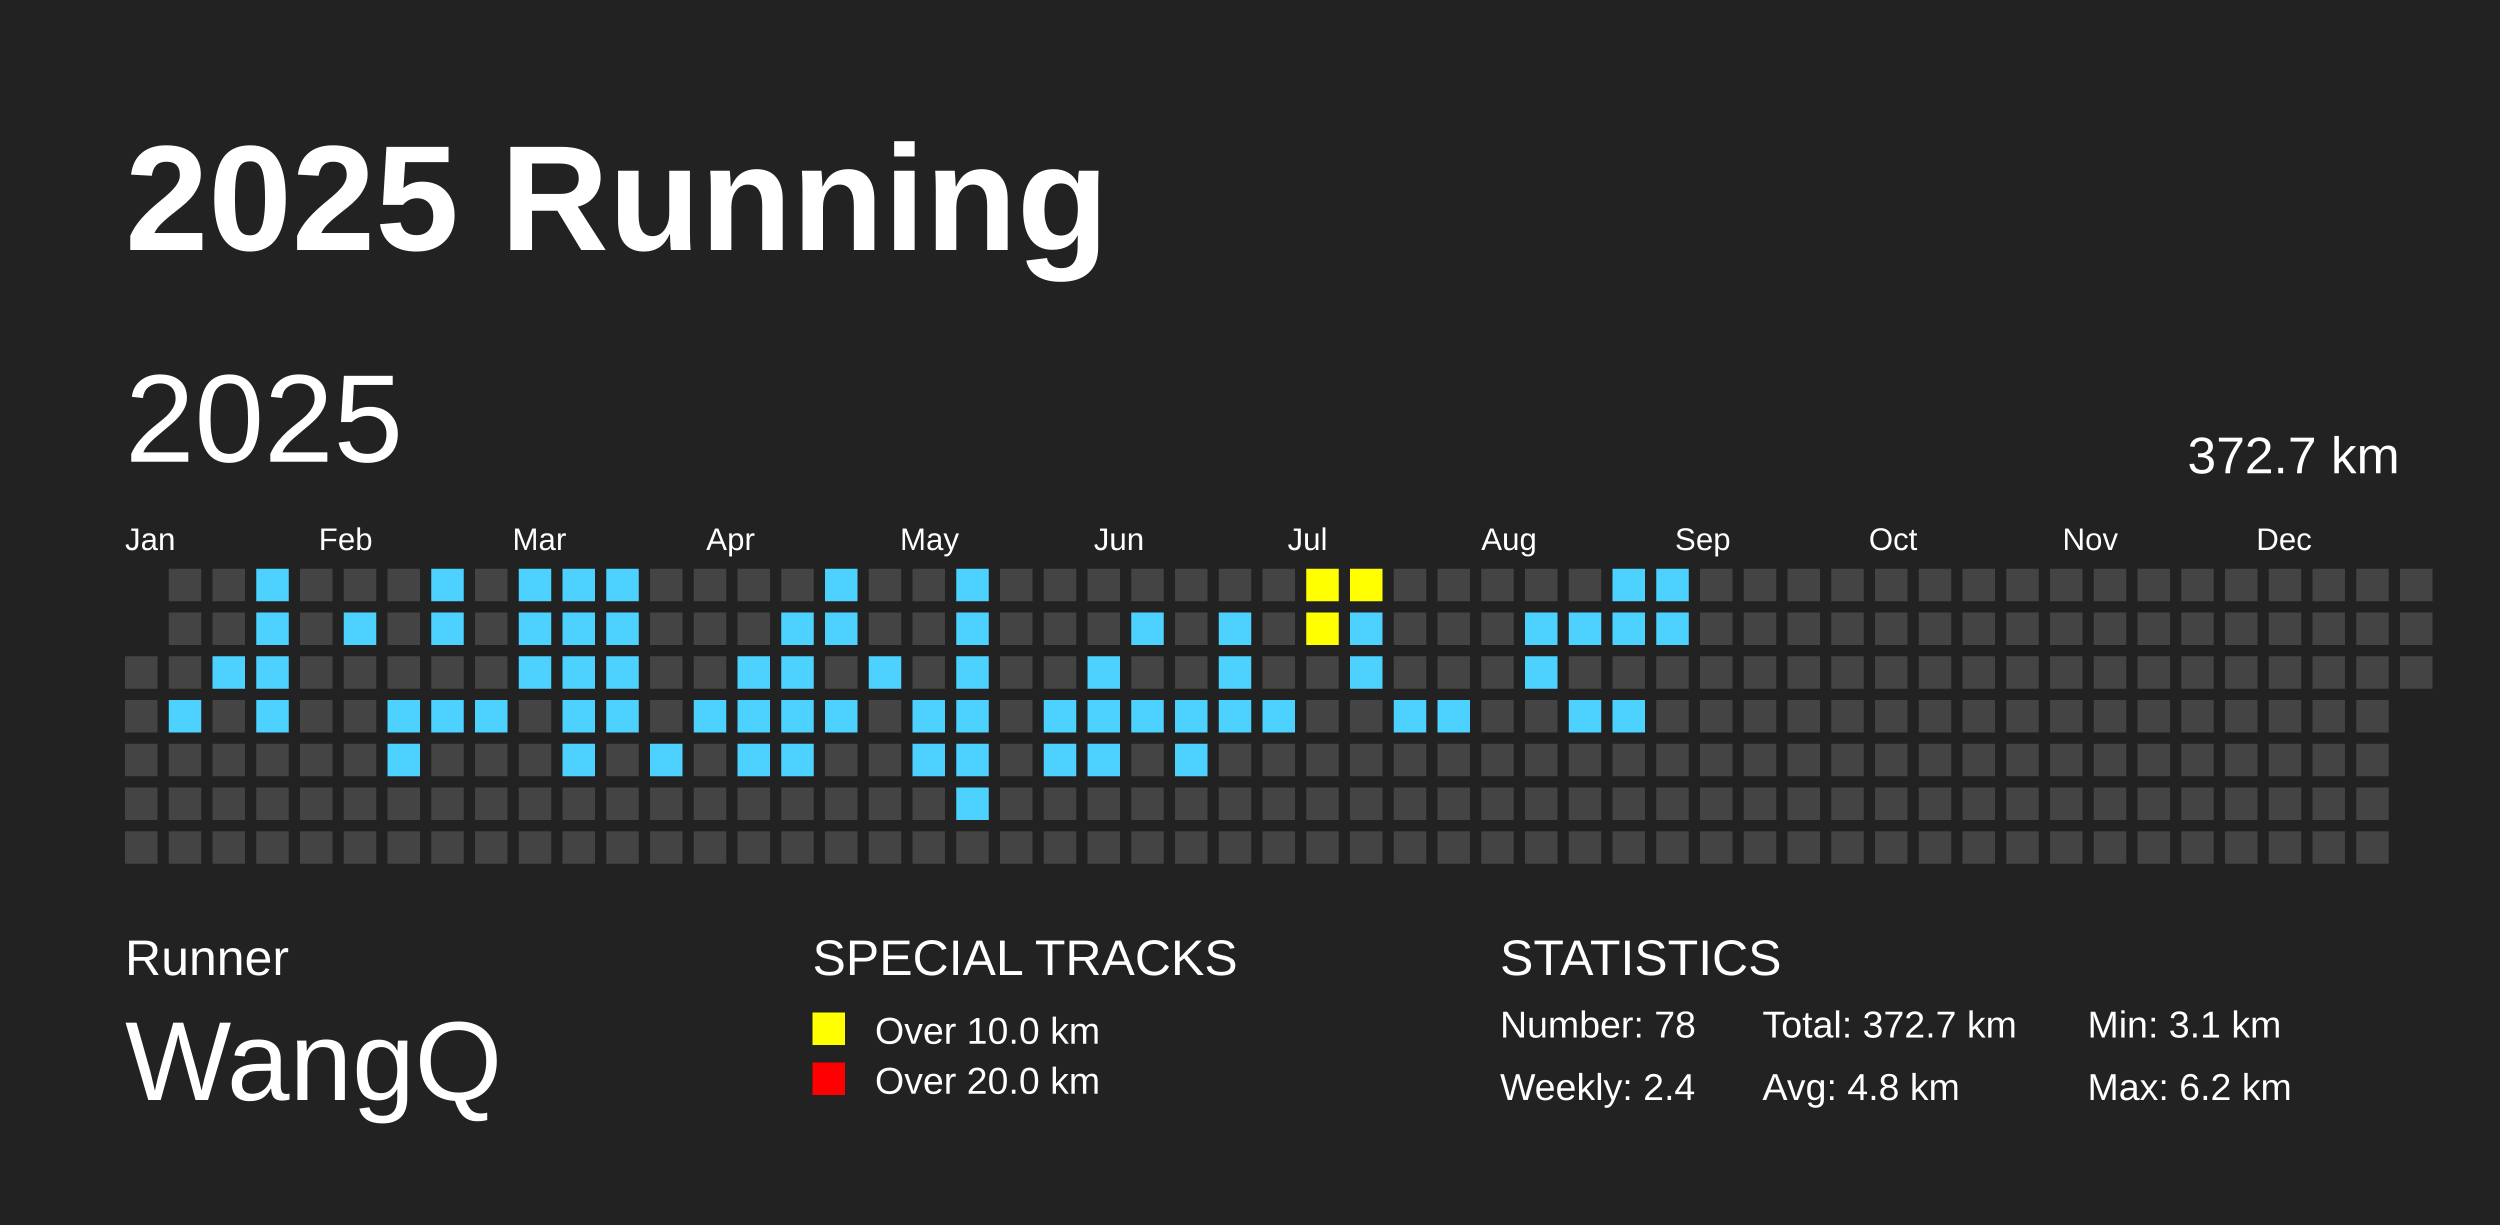
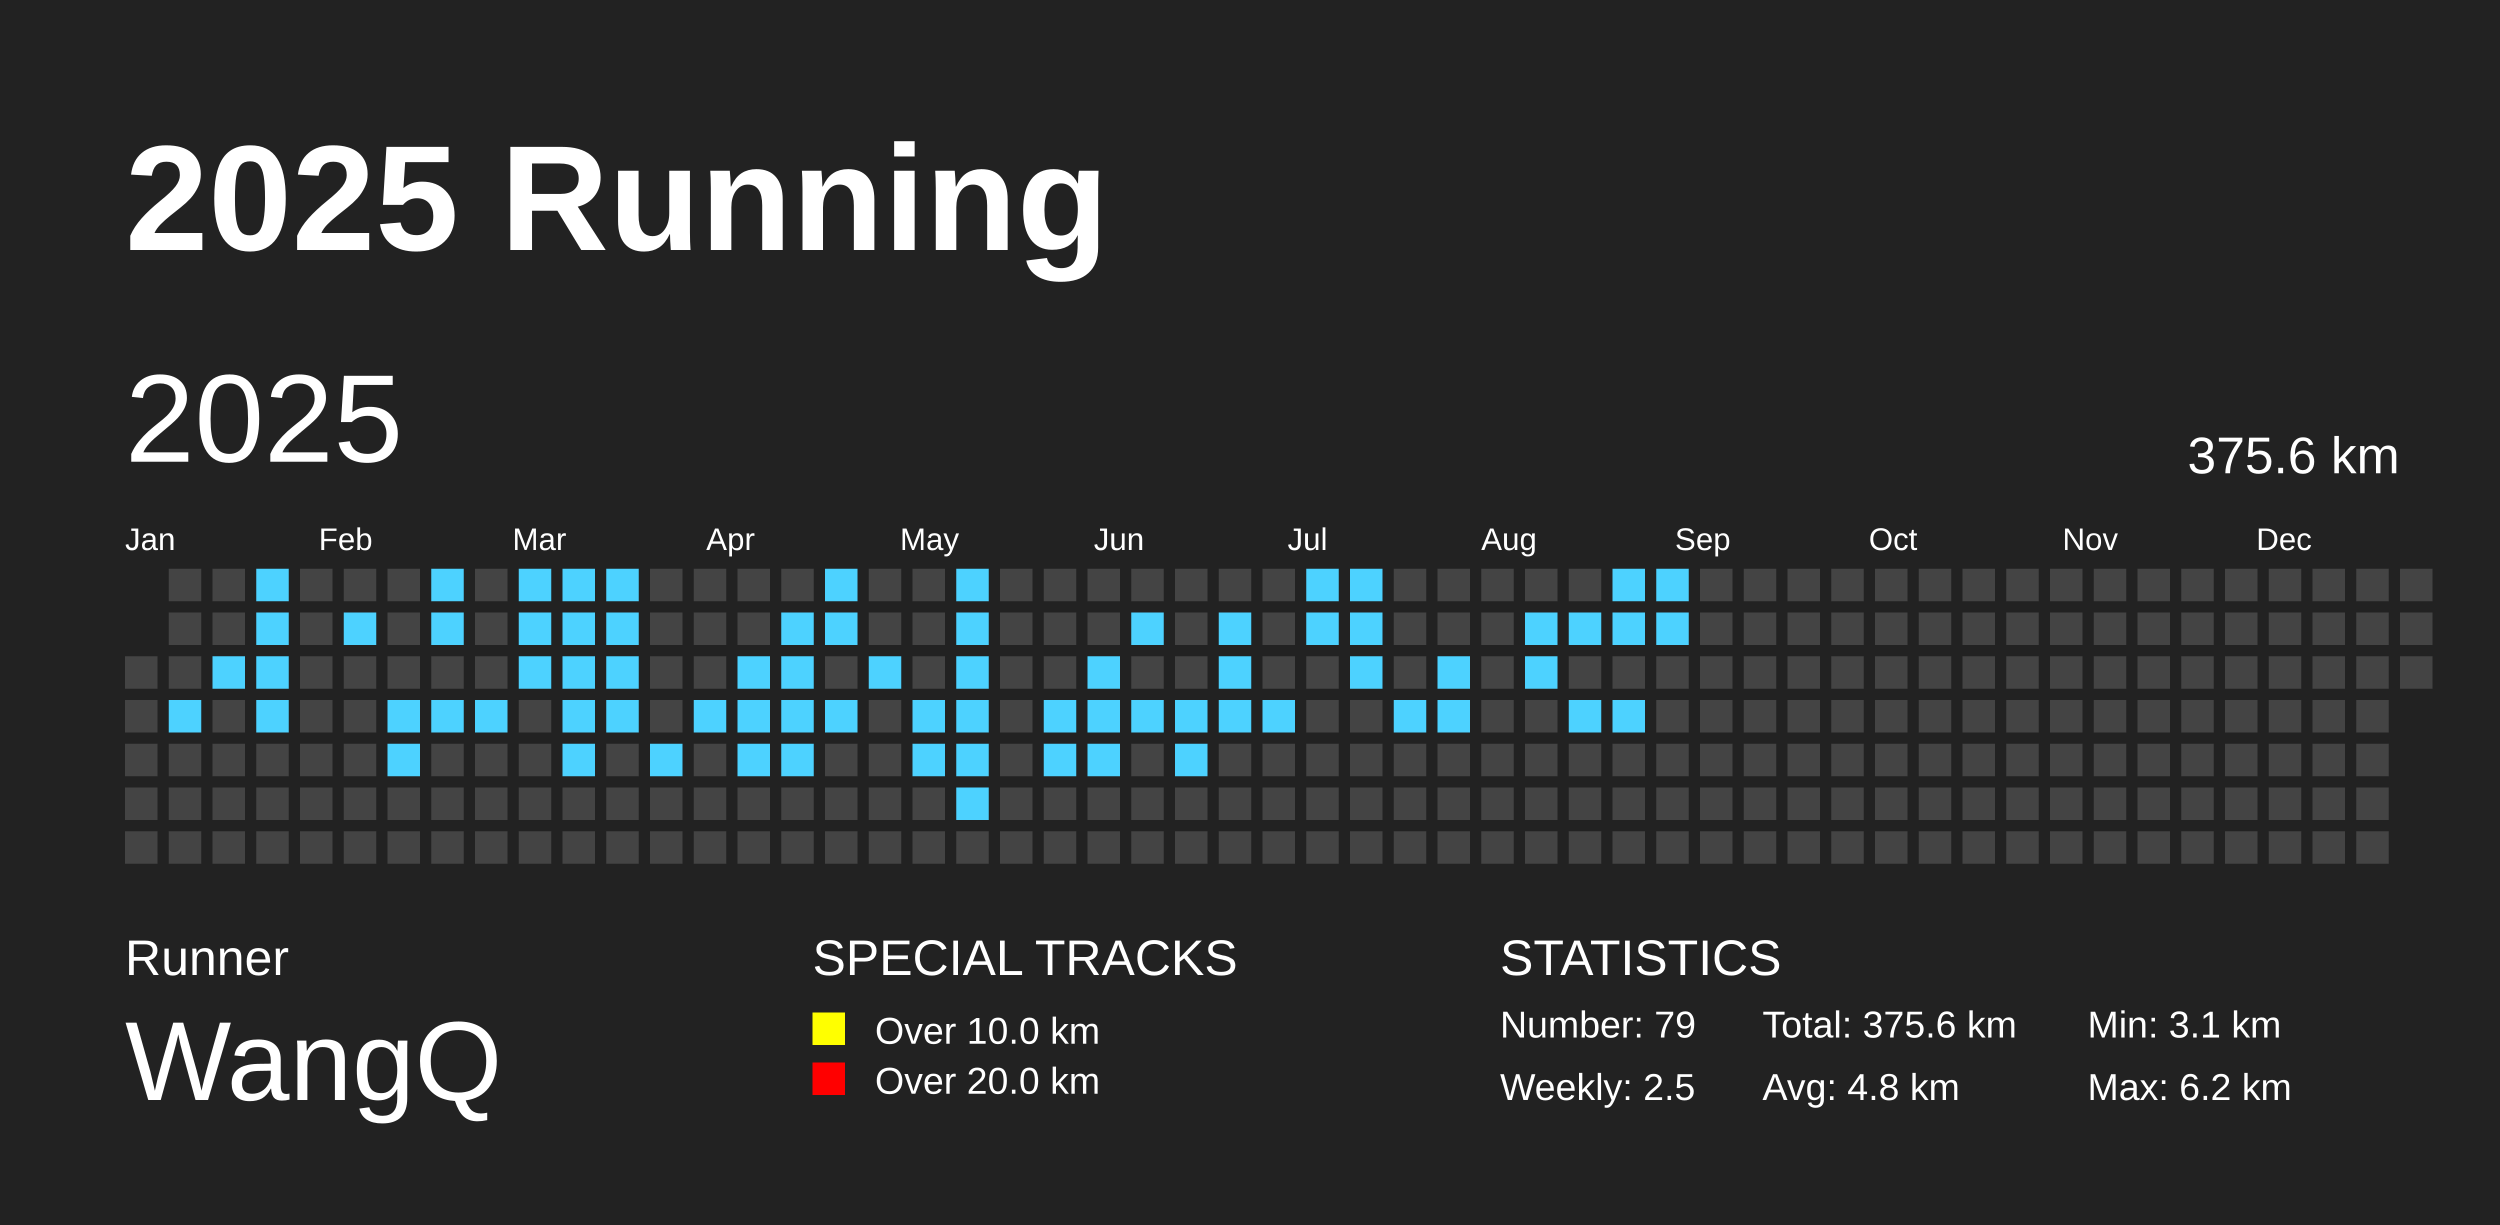
<svg xmlns="http://www.w3.org/2000/svg" baseProfile="full" height="98mm" version="1.1" viewBox="0,0,200,98" width="200mm">
  <defs />
  <rect fill="#222222" height="98" width="200" x="0" y="0" />
  <text fill="#FFFFFF" style="font-size:12px; font-family:Arial; font-weight:bold;" x="10" y="20">2025 Running</text>
  <text fill="#FFFFFF" style="font-size:4px; font-family:Arial" x="10" y="78">Runner</text>
  <text fill="#FFFFFF" style="font-size:9px; font-family:Arial" x="10" y="88">WangQ</text>
  <text fill="#FFFFFF" style="font-size:4px; font-family:Arial" x="65" y="78">SPECIAL TRACKS</text>
  <rect fill="yellow" height="2.6" width="2.6" x="65" y="81" />
  <text fill="#FFFFFF" style="font-size:3px; font-family:Arial" x="70" y="83.5">Over 10.0 km</text>
  <rect fill="red" height="2.6" width="2.6" x="65" y="85" />
  <text fill="#FFFFFF" style="font-size:3px; font-family:Arial" x="70" y="87.5">Over 20.0 km</text>
  <text fill="#FFFFFF" style="font-size:4px; font-family:Arial" x="120" y="78">STATISTICS</text>
-   <text fill="#FFFFFF" style="font-size:3px; font-family:Arial" x="120" y="83">Number: 78</text>
-   <text fill="#FFFFFF" style="font-size:3px; font-family:Arial" x="120" y="88">Weekly: 2.4</text>
-   <text fill="#FFFFFF" style="font-size:3px; font-family:Arial" x="141" y="83">Total: 372.7 km</text>
+   <text fill="#FFFFFF" style="font-size:3px; font-family:Arial" x="120" y="83">Number: 79</text>
+   <text fill="#FFFFFF" style="font-size:3px; font-family:Arial" x="120" y="88">Weekly: 2.5</text>
+   <text fill="#FFFFFF" style="font-size:3px; font-family:Arial" x="141" y="83">Total: 375.6 km</text>
  <text fill="#FFFFFF" style="font-size:3px; font-family:Arial" x="141" y="88">Avg: 4.8 km</text>
  <text fill="#FFFFFF" style="font-size:3px; font-family:Arial" x="167" y="83">Min: 3.1 km</text>
  <text fill="#FFFFFF" style="font-size:3px; font-family:Arial" x="167" y="88">Max: 6.2 km</text>
  <text dominant-baseline="hanging" fill="#FFFFFF" style="font-size:10.0px; font-family:Arial;" x="10" y="30">2025</text>
-   <text dominant-baseline="hanging" fill="#FFFFFF" style="font-size:4.125px; font-family:Arial;" x="175" y="35">372.7 km</text>
+   <text dominant-baseline="hanging" fill="#FFFFFF" style="font-size:4.125px; font-family:Arial;" x="175" y="35">375.6 km</text>
  <text fill="#FFFFFF" style="font-size:2.5px; font-family:Arial" x="10.0" y="44">Jan</text>
  <text fill="#FFFFFF" style="font-size:2.5px; font-family:Arial" x="25.5" y="44">Feb</text>
  <text fill="#FFFFFF" style="font-size:2.5px; font-family:Arial" x="41.0" y="44">Mar</text>
  <text fill="#FFFFFF" style="font-size:2.5px; font-family:Arial" x="56.5" y="44">Apr</text>
  <text fill="#FFFFFF" style="font-size:2.5px; font-family:Arial" x="72.0" y="44">May</text>
  <text fill="#FFFFFF" style="font-size:2.5px; font-family:Arial" x="87.5" y="44">Jun</text>
  <text fill="#FFFFFF" style="font-size:2.5px; font-family:Arial" x="103.0" y="44">Jul</text>
  <text fill="#FFFFFF" style="font-size:2.5px; font-family:Arial" x="118.5" y="44">Aug</text>
  <text fill="#FFFFFF" style="font-size:2.5px; font-family:Arial" x="134.0" y="44">Sep</text>
  <text fill="#FFFFFF" style="font-size:2.5px; font-family:Arial" x="149.5" y="44">Oct</text>
  <text fill="#FFFFFF" style="font-size:2.5px; font-family:Arial" x="165.0" y="44">Nov</text>
  <text fill="#FFFFFF" style="font-size:2.5px; font-family:Arial" x="180.5" y="44">Dec</text>
  <rect fill="#444444" height="2.6" width="2.6" x="10.0" y="52.5" />
  <rect fill="#444444" height="2.6" width="2.6" x="10.0" y="56.0" />
  <rect fill="#444444" height="2.6" width="2.6" x="10.0" y="59.5" />
  <rect fill="#444444" height="2.6" width="2.6" x="10.0" y="63.0" />
  <rect fill="#444444" height="2.6" width="2.6" x="10.0" y="66.5" />
  <rect fill="#444444" height="2.6" width="2.6" x="13.5" y="45.5" />
  <rect fill="#444444" height="2.6" width="2.6" x="13.5" y="49.0" />
  <rect fill="#444444" height="2.6" width="2.6" x="13.5" y="52.5" />
  <rect fill="#4DD2FF" height="2.6" width="2.6" x="13.5" y="56.0" />
  <rect fill="#444444" height="2.6" width="2.6" x="13.5" y="59.5" />
  <rect fill="#444444" height="2.6" width="2.6" x="13.5" y="63.0" />
  <rect fill="#444444" height="2.6" width="2.6" x="13.5" y="66.5" />
  <rect fill="#444444" height="2.6" width="2.6" x="17.0" y="45.5" />
  <rect fill="#444444" height="2.6" width="2.6" x="17.0" y="49.0" />
  <rect fill="#4DD2FF" height="2.6" width="2.6" x="17.0" y="52.5" />
  <rect fill="#444444" height="2.6" width="2.6" x="17.0" y="56.0" />
  <rect fill="#444444" height="2.6" width="2.6" x="17.0" y="59.5" />
  <rect fill="#444444" height="2.6" width="2.6" x="17.0" y="63.0" />
  <rect fill="#444444" height="2.6" width="2.6" x="17.0" y="66.5" />
  <rect fill="#4DD2FF" height="2.6" width="2.6" x="20.5" y="45.5" />
  <rect fill="#4DD2FF" height="2.6" width="2.6" x="20.5" y="49.0" />
  <rect fill="#4DD2FF" height="2.6" width="2.6" x="20.5" y="52.5" />
  <rect fill="#4DD2FF" height="2.6" width="2.6" x="20.5" y="56.0" />
  <rect fill="#444444" height="2.6" width="2.6" x="20.5" y="59.5" />
  <rect fill="#444444" height="2.6" width="2.6" x="20.5" y="63.0" />
  <rect fill="#444444" height="2.6" width="2.6" x="20.5" y="66.5" />
  <rect fill="#444444" height="2.6" width="2.6" x="24.0" y="45.5" />
  <rect fill="#444444" height="2.6" width="2.6" x="24.0" y="49.0" />
  <rect fill="#444444" height="2.6" width="2.6" x="24.0" y="52.5" />
  <rect fill="#444444" height="2.6" width="2.6" x="24.0" y="56.0" />
  <rect fill="#444444" height="2.6" width="2.6" x="24.0" y="59.5" />
  <rect fill="#444444" height="2.6" width="2.6" x="24.0" y="63.0" />
  <rect fill="#444444" height="2.6" width="2.6" x="24.0" y="66.5" />
  <rect fill="#444444" height="2.6" width="2.6" x="27.5" y="45.5" />
  <rect fill="#4DD2FF" height="2.6" width="2.6" x="27.5" y="49.0" />
  <rect fill="#444444" height="2.6" width="2.6" x="27.5" y="52.5" />
  <rect fill="#444444" height="2.6" width="2.6" x="27.5" y="56.0" />
  <rect fill="#444444" height="2.6" width="2.6" x="27.5" y="59.5" />
  <rect fill="#444444" height="2.6" width="2.6" x="27.5" y="63.0" />
  <rect fill="#444444" height="2.6" width="2.6" x="27.5" y="66.5" />
  <rect fill="#444444" height="2.6" width="2.6" x="31.0" y="45.5" />
  <rect fill="#444444" height="2.6" width="2.6" x="31.0" y="49.0" />
  <rect fill="#444444" height="2.6" width="2.6" x="31.0" y="52.5" />
  <rect fill="#4DD2FF" height="2.6" width="2.6" x="31.0" y="56.0" />
  <rect fill="#4DD2FF" height="2.6" width="2.6" x="31.0" y="59.5" />
  <rect fill="#444444" height="2.6" width="2.6" x="31.0" y="63.0" />
  <rect fill="#444444" height="2.6" width="2.6" x="31.0" y="66.5" />
  <rect fill="#4DD2FF" height="2.6" width="2.6" x="34.5" y="45.5" />
  <rect fill="#4DD2FF" height="2.6" width="2.6" x="34.5" y="49.0" />
  <rect fill="#444444" height="2.6" width="2.6" x="34.5" y="52.5" />
  <rect fill="#4DD2FF" height="2.6" width="2.6" x="34.5" y="56.0" />
  <rect fill="#444444" height="2.6" width="2.6" x="34.5" y="59.5" />
  <rect fill="#444444" height="2.6" width="2.6" x="34.5" y="63.0" />
  <rect fill="#444444" height="2.6" width="2.6" x="34.5" y="66.5" />
  <rect fill="#444444" height="2.6" width="2.6" x="38.0" y="45.5" />
  <rect fill="#444444" height="2.6" width="2.6" x="38.0" y="49.0" />
  <rect fill="#444444" height="2.6" width="2.6" x="38.0" y="52.5" />
  <rect fill="#4DD2FF" height="2.6" width="2.6" x="38.0" y="56.0" />
  <rect fill="#444444" height="2.6" width="2.6" x="38.0" y="59.5" />
  <rect fill="#444444" height="2.6" width="2.6" x="38.0" y="63.0" />
  <rect fill="#444444" height="2.6" width="2.6" x="38.0" y="66.5" />
  <rect fill="#4DD2FF" height="2.6" width="2.6" x="41.5" y="45.5" />
  <rect fill="#4DD2FF" height="2.6" width="2.6" x="41.5" y="49.0" />
  <rect fill="#4DD2FF" height="2.6" width="2.6" x="41.5" y="52.5" />
  <rect fill="#444444" height="2.6" width="2.6" x="41.5" y="56.0" />
  <rect fill="#444444" height="2.6" width="2.6" x="41.5" y="59.5" />
  <rect fill="#444444" height="2.6" width="2.6" x="41.5" y="63.0" />
  <rect fill="#444444" height="2.6" width="2.6" x="41.5" y="66.5" />
  <rect fill="#4DD2FF" height="2.6" width="2.6" x="45.0" y="45.5" />
  <rect fill="#4DD2FF" height="2.6" width="2.6" x="45.0" y="49.0" />
  <rect fill="#4DD2FF" height="2.6" width="2.6" x="45.0" y="52.5" />
  <rect fill="#4DD2FF" height="2.6" width="2.6" x="45.0" y="56.0" />
  <rect fill="#4DD2FF" height="2.6" width="2.6" x="45.0" y="59.5" />
  <rect fill="#444444" height="2.6" width="2.6" x="45.0" y="63.0" />
  <rect fill="#444444" height="2.6" width="2.6" x="45.0" y="66.5" />
  <rect fill="#4DD2FF" height="2.6" width="2.6" x="48.5" y="45.5" />
  <rect fill="#4DD2FF" height="2.6" width="2.6" x="48.5" y="49.0" />
  <rect fill="#4DD2FF" height="2.6" width="2.6" x="48.5" y="52.5" />
  <rect fill="#4DD2FF" height="2.6" width="2.6" x="48.5" y="56.0" />
  <rect fill="#444444" height="2.6" width="2.6" x="48.5" y="59.5" />
  <rect fill="#444444" height="2.6" width="2.6" x="48.5" y="63.0" />
  <rect fill="#444444" height="2.6" width="2.6" x="48.5" y="66.5" />
  <rect fill="#444444" height="2.6" width="2.6" x="52.0" y="45.5" />
  <rect fill="#444444" height="2.6" width="2.6" x="52.0" y="49.0" />
  <rect fill="#444444" height="2.6" width="2.6" x="52.0" y="52.5" />
  <rect fill="#444444" height="2.6" width="2.6" x="52.0" y="56.0" />
  <rect fill="#4DD2FF" height="2.6" width="2.6" x="52.0" y="59.5" />
  <rect fill="#444444" height="2.6" width="2.6" x="52.0" y="63.0" />
  <rect fill="#444444" height="2.6" width="2.6" x="52.0" y="66.5" />
  <rect fill="#444444" height="2.6" width="2.6" x="55.5" y="45.5" />
  <rect fill="#444444" height="2.6" width="2.6" x="55.5" y="49.0" />
  <rect fill="#444444" height="2.6" width="2.6" x="55.5" y="52.5" />
  <rect fill="#4DD2FF" height="2.6" width="2.6" x="55.5" y="56.0" />
  <rect fill="#444444" height="2.6" width="2.6" x="55.5" y="59.5" />
  <rect fill="#444444" height="2.6" width="2.6" x="55.5" y="63.0" />
  <rect fill="#444444" height="2.6" width="2.6" x="55.5" y="66.5" />
  <rect fill="#444444" height="2.6" width="2.6" x="59.0" y="45.5" />
  <rect fill="#444444" height="2.6" width="2.6" x="59.0" y="49.0" />
  <rect fill="#4DD2FF" height="2.6" width="2.6" x="59.0" y="52.5" />
  <rect fill="#4DD2FF" height="2.6" width="2.6" x="59.0" y="56.0" />
  <rect fill="#4DD2FF" height="2.6" width="2.6" x="59.0" y="59.5" />
  <rect fill="#444444" height="2.6" width="2.6" x="59.0" y="63.0" />
  <rect fill="#444444" height="2.6" width="2.6" x="59.0" y="66.5" />
  <rect fill="#444444" height="2.6" width="2.6" x="62.5" y="45.5" />
  <rect fill="#4DD2FF" height="2.6" width="2.6" x="62.5" y="49.0" />
  <rect fill="#4DD2FF" height="2.6" width="2.6" x="62.5" y="52.5" />
  <rect fill="#4DD2FF" height="2.6" width="2.6" x="62.5" y="56.0" />
  <rect fill="#4DD2FF" height="2.6" width="2.6" x="62.5" y="59.5" />
  <rect fill="#444444" height="2.6" width="2.6" x="62.5" y="63.0" />
  <rect fill="#444444" height="2.6" width="2.6" x="62.5" y="66.5" />
  <rect fill="#4DD2FF" height="2.6" width="2.6" x="66.0" y="45.5" />
  <rect fill="#4DD2FF" height="2.6" width="2.6" x="66.0" y="49.0" />
  <rect fill="#444444" height="2.6" width="2.6" x="66.0" y="52.5" />
  <rect fill="#4DD2FF" height="2.6" width="2.6" x="66.0" y="56.0" />
  <rect fill="#444444" height="2.6" width="2.6" x="66.0" y="59.5" />
  <rect fill="#444444" height="2.6" width="2.6" x="66.0" y="63.0" />
  <rect fill="#444444" height="2.6" width="2.6" x="66.0" y="66.5" />
  <rect fill="#444444" height="2.6" width="2.6" x="69.5" y="45.5" />
  <rect fill="#444444" height="2.6" width="2.6" x="69.5" y="49.0" />
  <rect fill="#4DD2FF" height="2.6" width="2.6" x="69.5" y="52.5" />
  <rect fill="#444444" height="2.6" width="2.6" x="69.5" y="56.0" />
  <rect fill="#444444" height="2.6" width="2.6" x="69.5" y="59.5" />
  <rect fill="#444444" height="2.6" width="2.6" x="69.5" y="63.0" />
  <rect fill="#444444" height="2.6" width="2.6" x="69.5" y="66.5" />
  <rect fill="#444444" height="2.6" width="2.6" x="73.0" y="45.5" />
  <rect fill="#444444" height="2.6" width="2.6" x="73.0" y="49.0" />
  <rect fill="#444444" height="2.6" width="2.6" x="73.0" y="52.5" />
  <rect fill="#4DD2FF" height="2.6" width="2.6" x="73.0" y="56.0" />
  <rect fill="#4DD2FF" height="2.6" width="2.6" x="73.0" y="59.5" />
  <rect fill="#444444" height="2.6" width="2.6" x="73.0" y="63.0" />
  <rect fill="#444444" height="2.6" width="2.6" x="73.0" y="66.5" />
  <rect fill="#4DD2FF" height="2.6" width="2.6" x="76.5" y="45.5" />
  <rect fill="#4DD2FF" height="2.6" width="2.6" x="76.5" y="49.0" />
  <rect fill="#4DD2FF" height="2.6" width="2.6" x="76.5" y="52.5" />
  <rect fill="#4DD2FF" height="2.6" width="2.6" x="76.5" y="56.0" />
  <rect fill="#4DD2FF" height="2.6" width="2.6" x="76.5" y="59.5" />
  <rect fill="#4DD2FF" height="2.6" width="2.6" x="76.5" y="63.0" />
  <rect fill="#444444" height="2.6" width="2.6" x="76.5" y="66.5" />
  <rect fill="#444444" height="2.6" width="2.6" x="80.0" y="45.5" />
  <rect fill="#444444" height="2.6" width="2.6" x="80.0" y="49.0" />
  <rect fill="#444444" height="2.6" width="2.6" x="80.0" y="52.5" />
  <rect fill="#444444" height="2.6" width="2.6" x="80.0" y="56.0" />
  <rect fill="#444444" height="2.6" width="2.6" x="80.0" y="59.5" />
  <rect fill="#444444" height="2.6" width="2.6" x="80.0" y="63.0" />
  <rect fill="#444444" height="2.6" width="2.6" x="80.0" y="66.5" />
  <rect fill="#444444" height="2.6" width="2.6" x="83.5" y="45.5" />
  <rect fill="#444444" height="2.6" width="2.6" x="83.5" y="49.0" />
  <rect fill="#444444" height="2.6" width="2.6" x="83.5" y="52.5" />
  <rect fill="#4DD2FF" height="2.6" width="2.6" x="83.5" y="56.0" />
  <rect fill="#4DD2FF" height="2.6" width="2.6" x="83.5" y="59.5" />
  <rect fill="#444444" height="2.6" width="2.6" x="83.5" y="63.0" />
  <rect fill="#444444" height="2.6" width="2.6" x="83.5" y="66.5" />
  <rect fill="#444444" height="2.6" width="2.6" x="87.0" y="45.5" />
  <rect fill="#444444" height="2.6" width="2.6" x="87.0" y="49.0" />
  <rect fill="#4DD2FF" height="2.6" width="2.6" x="87.0" y="52.5" />
  <rect fill="#4DD2FF" height="2.6" width="2.6" x="87.0" y="56.0" />
  <rect fill="#4DD2FF" height="2.6" width="2.6" x="87.0" y="59.5" />
  <rect fill="#444444" height="2.6" width="2.6" x="87.0" y="63.0" />
  <rect fill="#444444" height="2.6" width="2.6" x="87.0" y="66.5" />
  <rect fill="#444444" height="2.6" width="2.6" x="90.5" y="45.5" />
  <rect fill="#4DD2FF" height="2.6" width="2.6" x="90.5" y="49.0" />
  <rect fill="#444444" height="2.6" width="2.6" x="90.5" y="52.5" />
  <rect fill="#4DD2FF" height="2.6" width="2.6" x="90.5" y="56.0" />
  <rect fill="#444444" height="2.6" width="2.6" x="90.5" y="59.5" />
  <rect fill="#444444" height="2.6" width="2.6" x="90.5" y="63.0" />
  <rect fill="#444444" height="2.6" width="2.6" x="90.5" y="66.5" />
  <rect fill="#444444" height="2.6" width="2.6" x="94.0" y="45.5" />
  <rect fill="#444444" height="2.6" width="2.6" x="94.0" y="49.0" />
  <rect fill="#444444" height="2.6" width="2.6" x="94.0" y="52.5" />
  <rect fill="#4DD2FF" height="2.6" width="2.6" x="94.0" y="56.0" />
  <rect fill="#4DD2FF" height="2.6" width="2.6" x="94.0" y="59.5" />
  <rect fill="#444444" height="2.6" width="2.6" x="94.0" y="63.0" />
  <rect fill="#444444" height="2.6" width="2.6" x="94.0" y="66.5" />
  <rect fill="#444444" height="2.6" width="2.6" x="97.5" y="45.5" />
  <rect fill="#4DD2FF" height="2.6" width="2.6" x="97.5" y="49.0" />
  <rect fill="#4DD2FF" height="2.6" width="2.6" x="97.5" y="52.5" />
  <rect fill="#4DD2FF" height="2.6" width="2.6" x="97.5" y="56.0" />
  <rect fill="#444444" height="2.6" width="2.6" x="97.5" y="59.5" />
  <rect fill="#444444" height="2.6" width="2.6" x="97.5" y="63.0" />
  <rect fill="#444444" height="2.6" width="2.6" x="97.5" y="66.5" />
  <rect fill="#444444" height="2.6" width="2.6" x="101.0" y="45.5" />
  <rect fill="#444444" height="2.6" width="2.6" x="101.0" y="49.0" />
  <rect fill="#444444" height="2.6" width="2.6" x="101.0" y="52.5" />
  <rect fill="#4DD2FF" height="2.6" width="2.6" x="101.0" y="56.0" />
  <rect fill="#444444" height="2.6" width="2.6" x="101.0" y="59.5" />
  <rect fill="#444444" height="2.6" width="2.6" x="101.0" y="63.0" />
  <rect fill="#444444" height="2.6" width="2.6" x="101.0" y="66.5" />
-   <rect fill="yellow" height="2.6" width="2.6" x="104.5" y="45.5" />
-   <rect fill="yellow" height="2.6" width="2.6" x="104.5" y="49.0" />
+   <rect fill="#4DD2FF" height="2.6" width="2.6" x="104.5" y="45.5" />
+   <rect fill="#4DD2FF" height="2.6" width="2.6" x="104.5" y="49.0" />
  <rect fill="#444444" height="2.6" width="2.6" x="104.5" y="52.5" />
  <rect fill="#444444" height="2.6" width="2.6" x="104.5" y="56.0" />
  <rect fill="#444444" height="2.6" width="2.6" x="104.5" y="59.5" />
  <rect fill="#444444" height="2.6" width="2.6" x="104.5" y="63.0" />
  <rect fill="#444444" height="2.6" width="2.6" x="104.5" y="66.5" />
-   <rect fill="yellow" height="2.6" width="2.6" x="108.0" y="45.5" />
+   <rect fill="#4DD2FF" height="2.6" width="2.6" x="108.0" y="45.5" />
  <rect fill="#4DD2FF" height="2.6" width="2.6" x="108.0" y="49.0" />
  <rect fill="#4DD2FF" height="2.6" width="2.6" x="108.0" y="52.5" />
  <rect fill="#444444" height="2.6" width="2.6" x="108.0" y="56.0" />
  <rect fill="#444444" height="2.6" width="2.6" x="108.0" y="59.5" />
  <rect fill="#444444" height="2.6" width="2.6" x="108.0" y="63.0" />
  <rect fill="#444444" height="2.6" width="2.6" x="108.0" y="66.5" />
  <rect fill="#444444" height="2.6" width="2.6" x="111.5" y="45.5" />
  <rect fill="#444444" height="2.6" width="2.6" x="111.5" y="49.0" />
  <rect fill="#444444" height="2.6" width="2.6" x="111.5" y="52.5" />
  <rect fill="#4DD2FF" height="2.6" width="2.6" x="111.5" y="56.0" />
  <rect fill="#444444" height="2.6" width="2.6" x="111.5" y="59.5" />
  <rect fill="#444444" height="2.6" width="2.6" x="111.5" y="63.0" />
  <rect fill="#444444" height="2.6" width="2.6" x="111.5" y="66.5" />
  <rect fill="#444444" height="2.6" width="2.6" x="115.0" y="45.5" />
  <rect fill="#444444" height="2.6" width="2.6" x="115.0" y="49.0" />
-   <rect fill="#444444" height="2.6" width="2.6" x="115.0" y="52.5" />
+   <rect fill="#4DD2FF" height="2.6" width="2.6" x="115.0" y="52.5" />
  <rect fill="#4DD2FF" height="2.6" width="2.6" x="115.0" y="56.0" />
  <rect fill="#444444" height="2.6" width="2.6" x="115.0" y="59.5" />
  <rect fill="#444444" height="2.6" width="2.6" x="115.0" y="63.0" />
  <rect fill="#444444" height="2.6" width="2.6" x="115.0" y="66.5" />
  <rect fill="#444444" height="2.6" width="2.6" x="118.5" y="45.5" />
  <rect fill="#444444" height="2.6" width="2.6" x="118.5" y="49.0" />
  <rect fill="#444444" height="2.6" width="2.6" x="118.5" y="52.5" />
  <rect fill="#444444" height="2.6" width="2.6" x="118.5" y="56.0" />
  <rect fill="#444444" height="2.6" width="2.6" x="118.5" y="59.5" />
  <rect fill="#444444" height="2.6" width="2.6" x="118.5" y="63.0" />
  <rect fill="#444444" height="2.6" width="2.6" x="118.5" y="66.5" />
  <rect fill="#444444" height="2.6" width="2.6" x="122.0" y="45.5" />
  <rect fill="#4DD2FF" height="2.6" width="2.6" x="122.0" y="49.0" />
  <rect fill="#4DD2FF" height="2.6" width="2.6" x="122.0" y="52.5" />
  <rect fill="#444444" height="2.6" width="2.6" x="122.0" y="56.0" />
  <rect fill="#444444" height="2.6" width="2.6" x="122.0" y="59.5" />
  <rect fill="#444444" height="2.6" width="2.6" x="122.0" y="63.0" />
  <rect fill="#444444" height="2.6" width="2.6" x="122.0" y="66.5" />
  <rect fill="#444444" height="2.6" width="2.6" x="125.5" y="45.5" />
  <rect fill="#4DD2FF" height="2.6" width="2.6" x="125.5" y="49.0" />
  <rect fill="#444444" height="2.6" width="2.6" x="125.5" y="52.5" />
  <rect fill="#4DD2FF" height="2.6" width="2.6" x="125.5" y="56.0" />
  <rect fill="#444444" height="2.6" width="2.6" x="125.5" y="59.5" />
  <rect fill="#444444" height="2.6" width="2.6" x="125.5" y="63.0" />
  <rect fill="#444444" height="2.6" width="2.6" x="125.5" y="66.5" />
  <rect fill="#4DD2FF" height="2.6" width="2.6" x="129.0" y="45.5" />
  <rect fill="#4DD2FF" height="2.6" width="2.6" x="129.0" y="49.0" />
  <rect fill="#444444" height="2.6" width="2.6" x="129.0" y="52.5" />
  <rect fill="#4DD2FF" height="2.6" width="2.6" x="129.0" y="56.0" />
  <rect fill="#444444" height="2.6" width="2.6" x="129.0" y="59.5" />
  <rect fill="#444444" height="2.6" width="2.6" x="129.0" y="63.0" />
  <rect fill="#444444" height="2.6" width="2.6" x="129.0" y="66.5" />
  <rect fill="#4DD2FF" height="2.6" width="2.6" x="132.5" y="45.5" />
  <rect fill="#4DD2FF" height="2.6" width="2.6" x="132.5" y="49.0" />
  <rect fill="#444444" height="2.6" width="2.6" x="132.5" y="52.5" />
  <rect fill="#444444" height="2.6" width="2.6" x="132.5" y="56.0" />
  <rect fill="#444444" height="2.6" width="2.6" x="132.5" y="59.5" />
  <rect fill="#444444" height="2.6" width="2.6" x="132.5" y="63.0" />
  <rect fill="#444444" height="2.6" width="2.6" x="132.5" y="66.5" />
  <rect fill="#444444" height="2.6" width="2.6" x="136.0" y="45.5" />
  <rect fill="#444444" height="2.6" width="2.6" x="136.0" y="49.0" />
  <rect fill="#444444" height="2.6" width="2.6" x="136.0" y="52.5" />
  <rect fill="#444444" height="2.6" width="2.6" x="136.0" y="56.0" />
  <rect fill="#444444" height="2.6" width="2.6" x="136.0" y="59.5" />
  <rect fill="#444444" height="2.6" width="2.6" x="136.0" y="63.0" />
  <rect fill="#444444" height="2.6" width="2.6" x="136.0" y="66.5" />
  <rect fill="#444444" height="2.6" width="2.6" x="139.5" y="45.5" />
  <rect fill="#444444" height="2.6" width="2.6" x="139.5" y="49.0" />
  <rect fill="#444444" height="2.6" width="2.6" x="139.5" y="52.5" />
  <rect fill="#444444" height="2.6" width="2.6" x="139.5" y="56.0" />
  <rect fill="#444444" height="2.6" width="2.6" x="139.5" y="59.5" />
  <rect fill="#444444" height="2.6" width="2.6" x="139.5" y="63.0" />
  <rect fill="#444444" height="2.6" width="2.6" x="139.5" y="66.5" />
  <rect fill="#444444" height="2.6" width="2.6" x="143.0" y="45.5" />
  <rect fill="#444444" height="2.6" width="2.6" x="143.0" y="49.0" />
  <rect fill="#444444" height="2.6" width="2.6" x="143.0" y="52.5" />
  <rect fill="#444444" height="2.6" width="2.6" x="143.0" y="56.0" />
  <rect fill="#444444" height="2.6" width="2.6" x="143.0" y="59.5" />
  <rect fill="#444444" height="2.6" width="2.6" x="143.0" y="63.0" />
  <rect fill="#444444" height="2.6" width="2.6" x="143.0" y="66.5" />
  <rect fill="#444444" height="2.6" width="2.6" x="146.5" y="45.5" />
  <rect fill="#444444" height="2.6" width="2.6" x="146.5" y="49.0" />
  <rect fill="#444444" height="2.6" width="2.6" x="146.5" y="52.5" />
  <rect fill="#444444" height="2.6" width="2.6" x="146.5" y="56.0" />
  <rect fill="#444444" height="2.6" width="2.6" x="146.5" y="59.5" />
  <rect fill="#444444" height="2.6" width="2.6" x="146.5" y="63.0" />
  <rect fill="#444444" height="2.6" width="2.6" x="146.5" y="66.5" />
  <rect fill="#444444" height="2.6" width="2.6" x="150.0" y="45.5" />
  <rect fill="#444444" height="2.6" width="2.6" x="150.0" y="49.0" />
  <rect fill="#444444" height="2.6" width="2.6" x="150.0" y="52.5" />
  <rect fill="#444444" height="2.6" width="2.6" x="150.0" y="56.0" />
  <rect fill="#444444" height="2.6" width="2.6" x="150.0" y="59.5" />
  <rect fill="#444444" height="2.6" width="2.6" x="150.0" y="63.0" />
  <rect fill="#444444" height="2.6" width="2.6" x="150.0" y="66.5" />
  <rect fill="#444444" height="2.6" width="2.6" x="153.5" y="45.5" />
  <rect fill="#444444" height="2.6" width="2.6" x="153.5" y="49.0" />
  <rect fill="#444444" height="2.6" width="2.6" x="153.5" y="52.5" />
  <rect fill="#444444" height="2.6" width="2.6" x="153.5" y="56.0" />
  <rect fill="#444444" height="2.6" width="2.6" x="153.5" y="59.5" />
  <rect fill="#444444" height="2.6" width="2.6" x="153.5" y="63.0" />
  <rect fill="#444444" height="2.6" width="2.6" x="153.5" y="66.5" />
  <rect fill="#444444" height="2.6" width="2.6" x="157.0" y="45.5" />
  <rect fill="#444444" height="2.6" width="2.6" x="157.0" y="49.0" />
  <rect fill="#444444" height="2.6" width="2.6" x="157.0" y="52.5" />
  <rect fill="#444444" height="2.6" width="2.6" x="157.0" y="56.0" />
  <rect fill="#444444" height="2.6" width="2.6" x="157.0" y="59.5" />
  <rect fill="#444444" height="2.6" width="2.6" x="157.0" y="63.0" />
  <rect fill="#444444" height="2.6" width="2.6" x="157.0" y="66.5" />
  <rect fill="#444444" height="2.6" width="2.6" x="160.5" y="45.5" />
  <rect fill="#444444" height="2.6" width="2.6" x="160.5" y="49.0" />
  <rect fill="#444444" height="2.6" width="2.6" x="160.5" y="52.5" />
  <rect fill="#444444" height="2.6" width="2.6" x="160.5" y="56.0" />
  <rect fill="#444444" height="2.6" width="2.6" x="160.5" y="59.5" />
  <rect fill="#444444" height="2.6" width="2.6" x="160.5" y="63.0" />
  <rect fill="#444444" height="2.6" width="2.6" x="160.5" y="66.5" />
  <rect fill="#444444" height="2.6" width="2.6" x="164.0" y="45.5" />
  <rect fill="#444444" height="2.6" width="2.6" x="164.0" y="49.0" />
  <rect fill="#444444" height="2.6" width="2.6" x="164.0" y="52.5" />
  <rect fill="#444444" height="2.6" width="2.6" x="164.0" y="56.0" />
  <rect fill="#444444" height="2.6" width="2.6" x="164.0" y="59.5" />
  <rect fill="#444444" height="2.6" width="2.6" x="164.0" y="63.0" />
  <rect fill="#444444" height="2.6" width="2.6" x="164.0" y="66.5" />
  <rect fill="#444444" height="2.6" width="2.6" x="167.5" y="45.5" />
  <rect fill="#444444" height="2.6" width="2.6" x="167.5" y="49.0" />
  <rect fill="#444444" height="2.6" width="2.6" x="167.5" y="52.5" />
  <rect fill="#444444" height="2.6" width="2.6" x="167.5" y="56.0" />
  <rect fill="#444444" height="2.6" width="2.6" x="167.5" y="59.5" />
  <rect fill="#444444" height="2.6" width="2.6" x="167.5" y="63.0" />
  <rect fill="#444444" height="2.6" width="2.6" x="167.5" y="66.5" />
  <rect fill="#444444" height="2.6" width="2.6" x="171.0" y="45.5" />
  <rect fill="#444444" height="2.6" width="2.6" x="171.0" y="49.0" />
  <rect fill="#444444" height="2.6" width="2.6" x="171.0" y="52.5" />
  <rect fill="#444444" height="2.6" width="2.6" x="171.0" y="56.0" />
  <rect fill="#444444" height="2.6" width="2.6" x="171.0" y="59.5" />
  <rect fill="#444444" height="2.6" width="2.6" x="171.0" y="63.0" />
  <rect fill="#444444" height="2.6" width="2.6" x="171.0" y="66.5" />
  <rect fill="#444444" height="2.6" width="2.6" x="174.5" y="45.5" />
  <rect fill="#444444" height="2.6" width="2.6" x="174.5" y="49.0" />
  <rect fill="#444444" height="2.6" width="2.6" x="174.5" y="52.5" />
  <rect fill="#444444" height="2.6" width="2.6" x="174.5" y="56.0" />
  <rect fill="#444444" height="2.6" width="2.6" x="174.5" y="59.5" />
  <rect fill="#444444" height="2.6" width="2.6" x="174.5" y="63.0" />
  <rect fill="#444444" height="2.6" width="2.6" x="174.5" y="66.5" />
  <rect fill="#444444" height="2.6" width="2.6" x="178.0" y="45.5" />
  <rect fill="#444444" height="2.6" width="2.6" x="178.0" y="49.0" />
  <rect fill="#444444" height="2.6" width="2.6" x="178.0" y="52.5" />
  <rect fill="#444444" height="2.6" width="2.6" x="178.0" y="56.0" />
  <rect fill="#444444" height="2.6" width="2.6" x="178.0" y="59.5" />
  <rect fill="#444444" height="2.6" width="2.6" x="178.0" y="63.0" />
  <rect fill="#444444" height="2.6" width="2.6" x="178.0" y="66.5" />
  <rect fill="#444444" height="2.6" width="2.6" x="181.5" y="45.5" />
  <rect fill="#444444" height="2.6" width="2.6" x="181.5" y="49.0" />
  <rect fill="#444444" height="2.6" width="2.6" x="181.5" y="52.5" />
  <rect fill="#444444" height="2.6" width="2.6" x="181.5" y="56.0" />
  <rect fill="#444444" height="2.6" width="2.6" x="181.5" y="59.5" />
  <rect fill="#444444" height="2.6" width="2.6" x="181.5" y="63.0" />
  <rect fill="#444444" height="2.6" width="2.6" x="181.5" y="66.5" />
  <rect fill="#444444" height="2.6" width="2.6" x="185.0" y="45.5" />
  <rect fill="#444444" height="2.6" width="2.6" x="185.0" y="49.0" />
  <rect fill="#444444" height="2.6" width="2.6" x="185.0" y="52.5" />
  <rect fill="#444444" height="2.6" width="2.6" x="185.0" y="56.0" />
  <rect fill="#444444" height="2.6" width="2.6" x="185.0" y="59.5" />
  <rect fill="#444444" height="2.6" width="2.6" x="185.0" y="63.0" />
  <rect fill="#444444" height="2.6" width="2.6" x="185.0" y="66.5" />
  <rect fill="#444444" height="2.6" width="2.6" x="188.5" y="45.5" />
  <rect fill="#444444" height="2.6" width="2.6" x="188.5" y="49.0" />
  <rect fill="#444444" height="2.6" width="2.6" x="188.5" y="52.5" />
  <rect fill="#444444" height="2.6" width="2.6" x="188.5" y="56.0" />
  <rect fill="#444444" height="2.6" width="2.6" x="188.5" y="59.5" />
  <rect fill="#444444" height="2.6" width="2.6" x="188.5" y="63.0" />
  <rect fill="#444444" height="2.6" width="2.6" x="188.5" y="66.5" />
  <rect fill="#444444" height="2.6" width="2.6" x="192.0" y="45.5" />
  <rect fill="#444444" height="2.6" width="2.6" x="192.0" y="49.0" />
  <rect fill="#444444" height="2.6" width="2.6" x="192.0" y="52.5" />
</svg>
